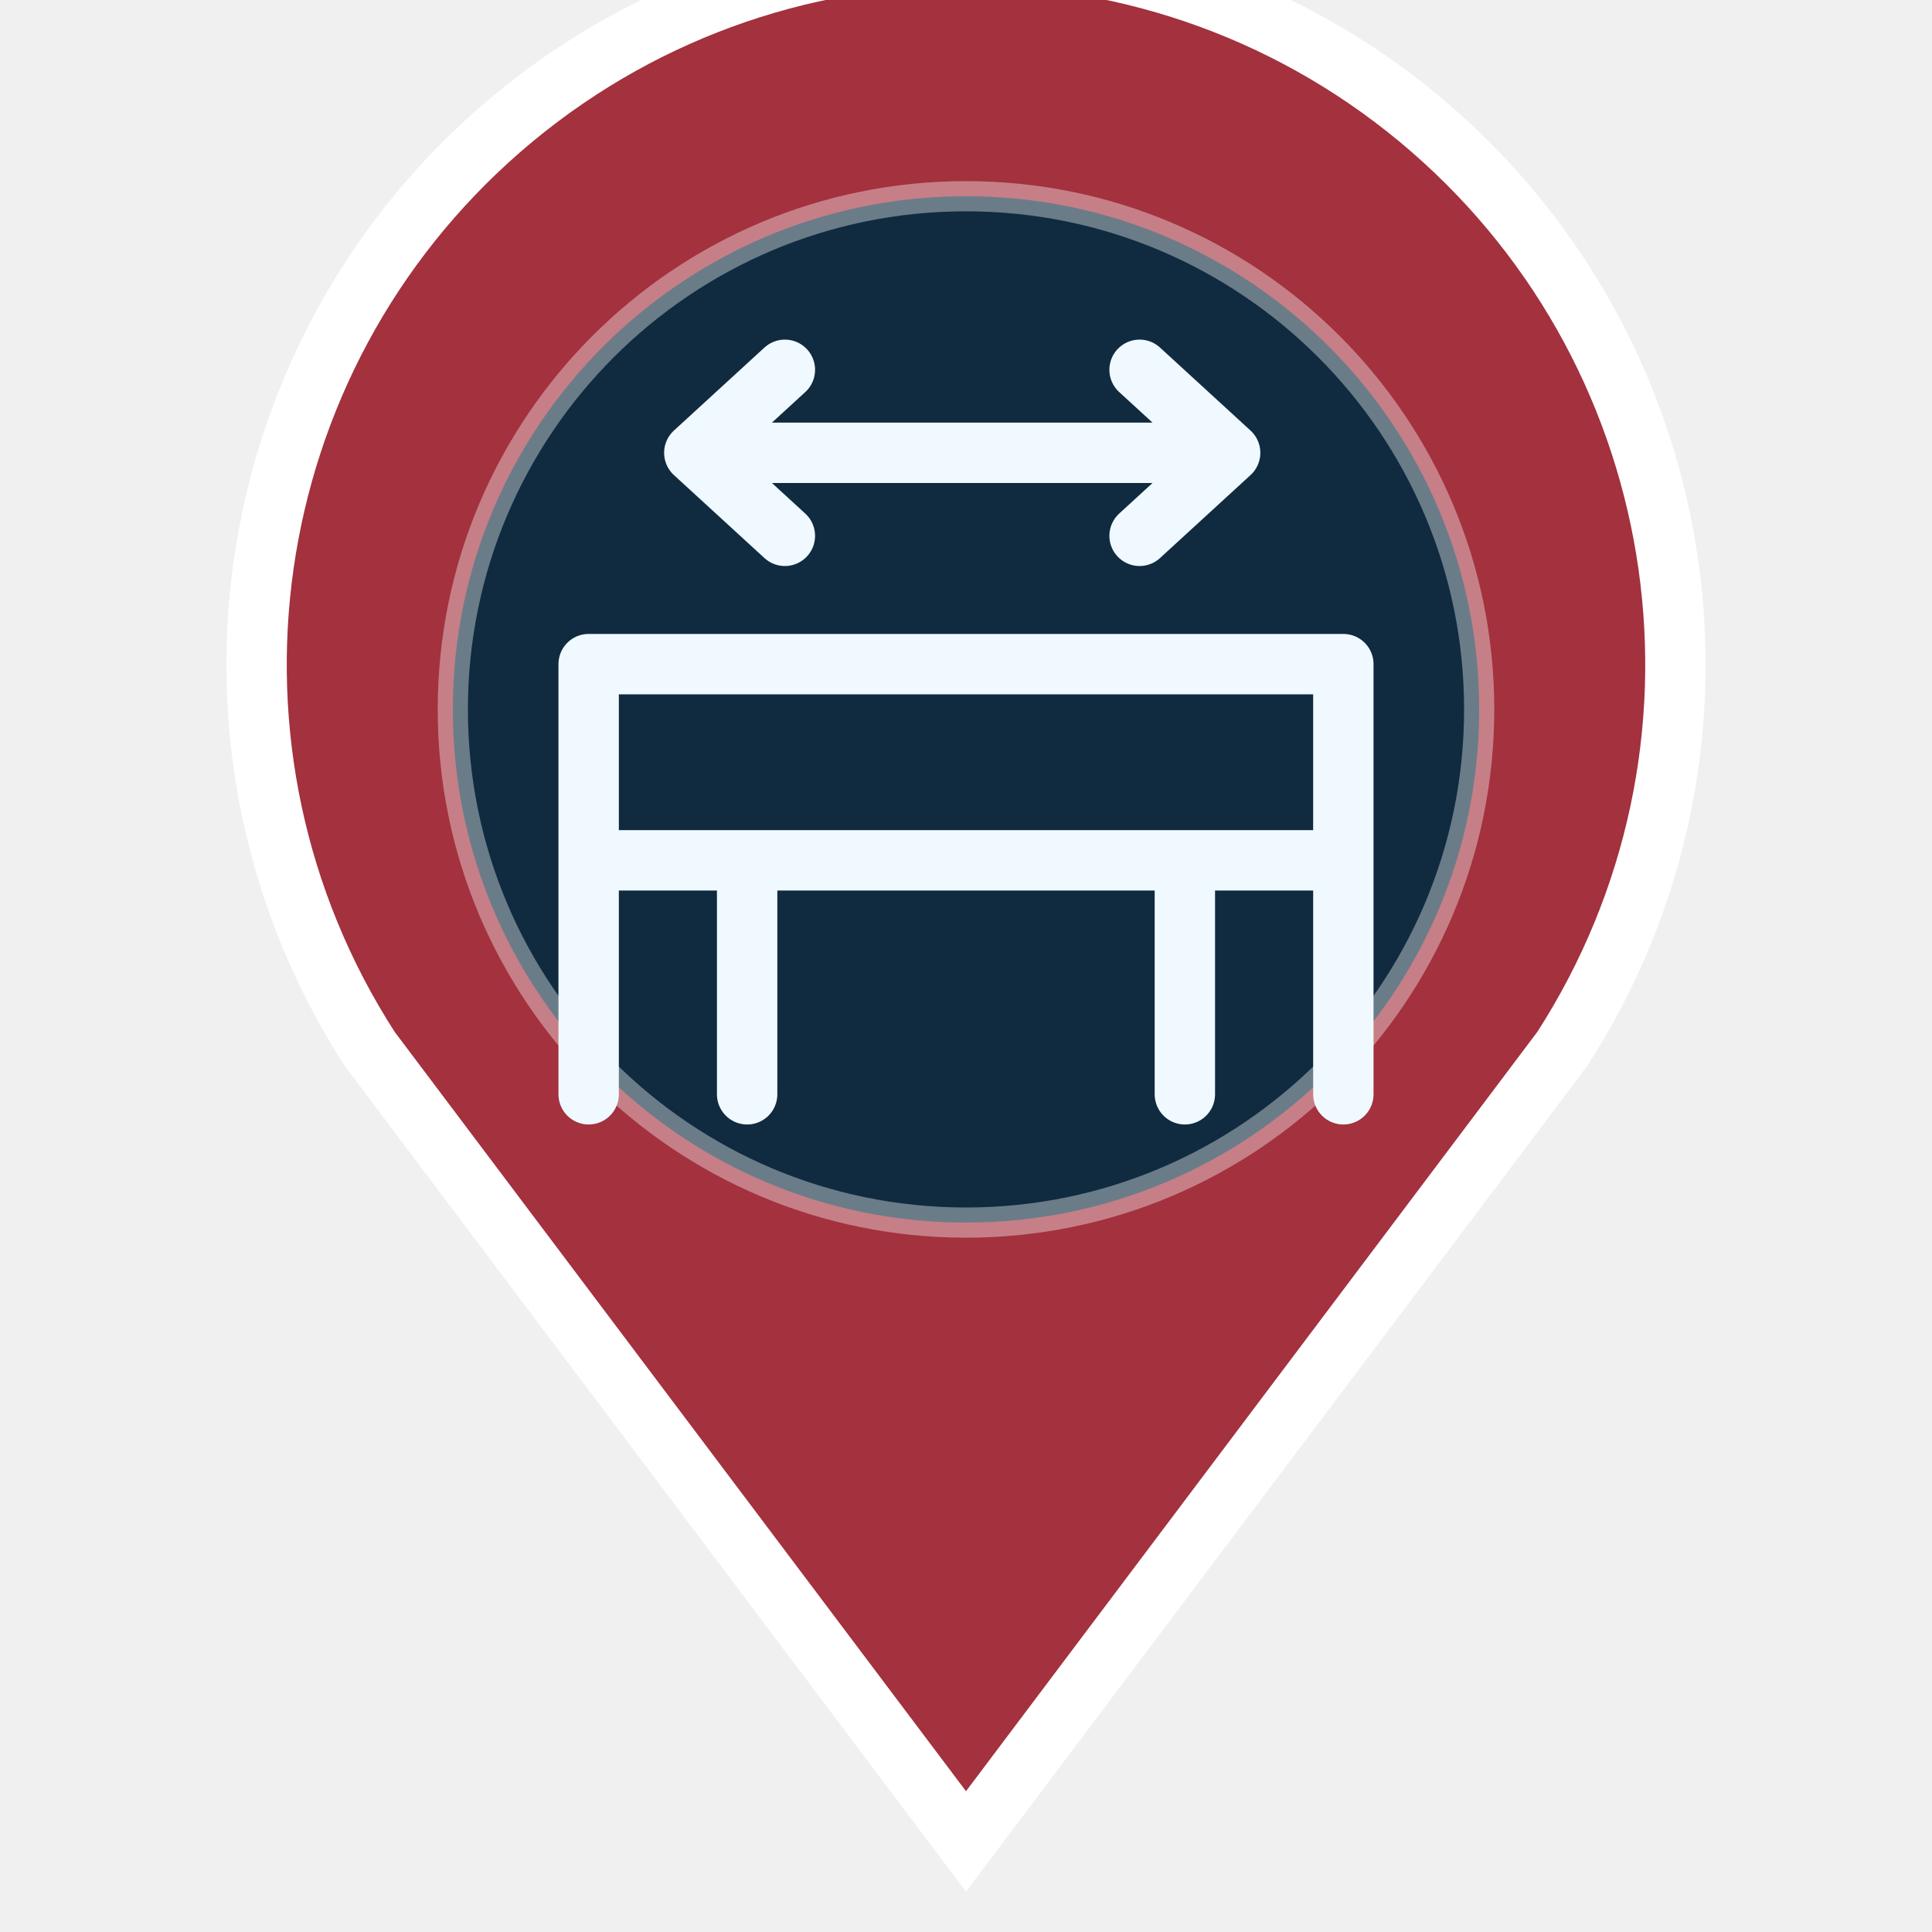
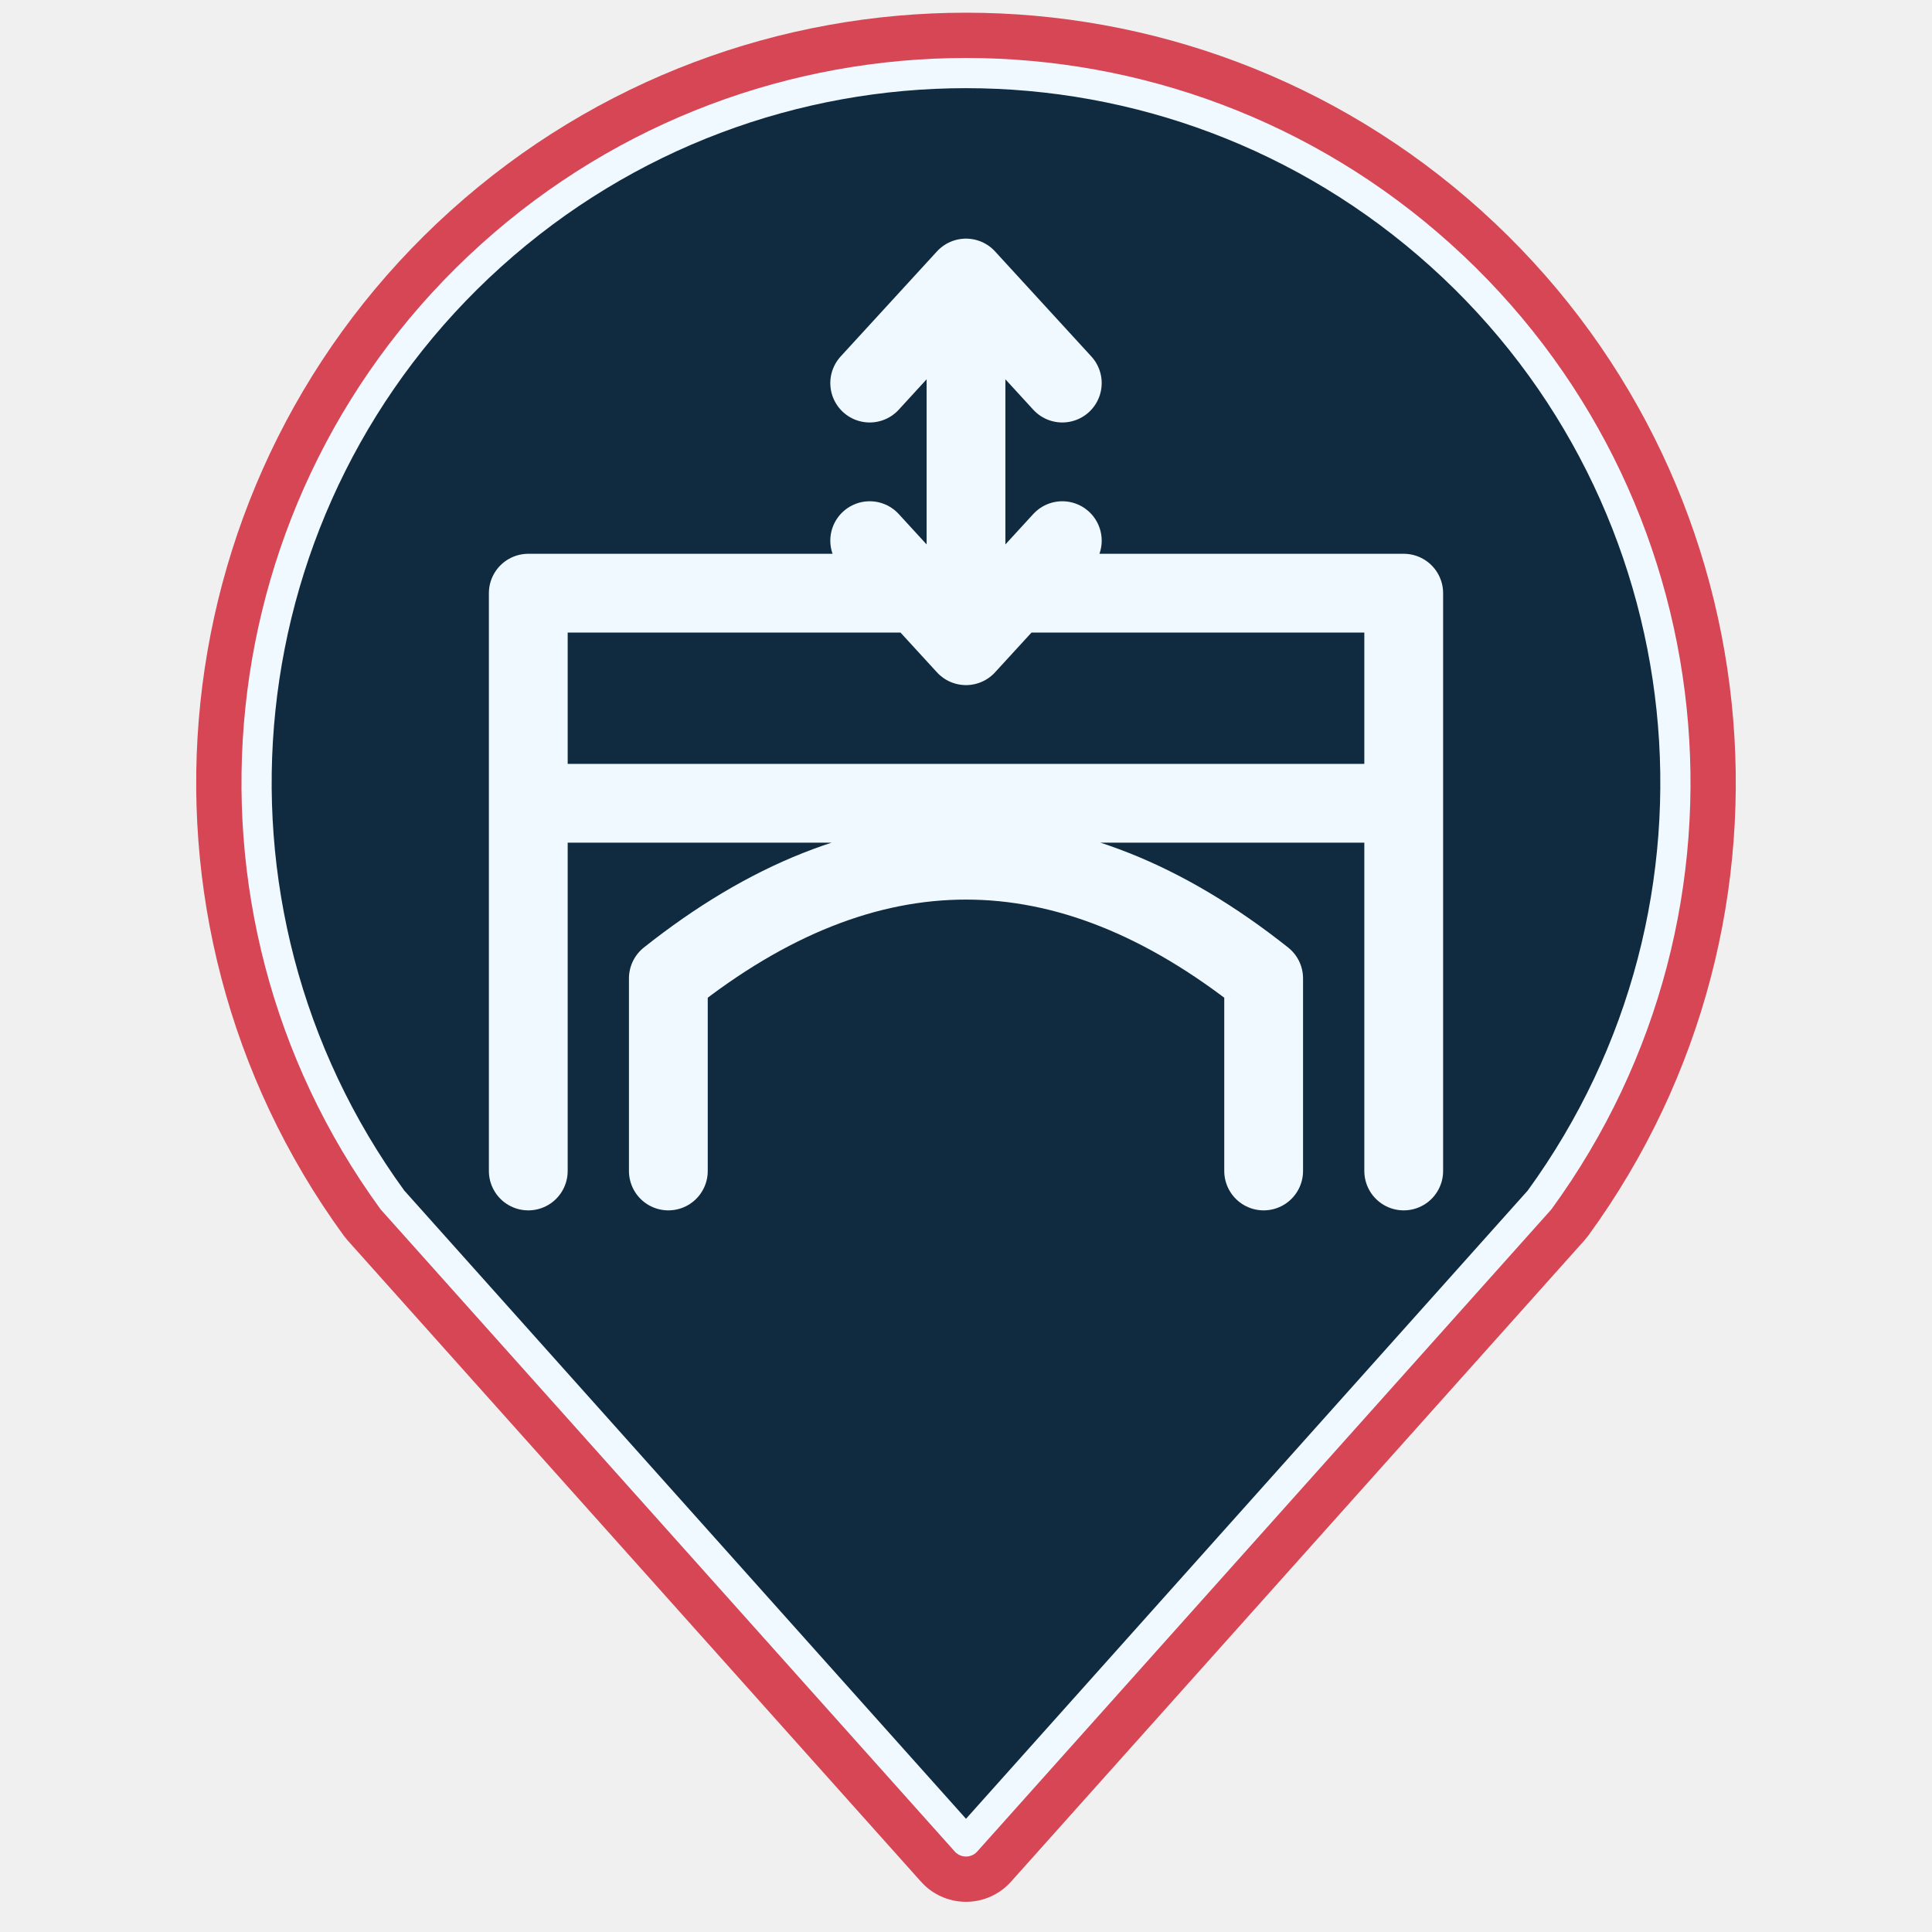
<svg xmlns="http://www.w3.org/2000/svg" width="256" height="256" viewBox="0 0 256 256">
-   <path d="M128 244 49 139a94 94 0 1 1 158 0Z" fill="#a3313e" stroke="#fff" stroke-width="8" />
-   <circle cx="128" cy="94" r="68" fill="#102b40" stroke="#ffffff" stroke-opacity=".38" stroke-width="4" />
-   <g fill="none" stroke="#f0f9ff" stroke-width="8" stroke-linecap="round" stroke-linejoin="round">
-     <path d="M78 145V88h100v57M80 114h95M99 145v-27m58 27v-27M92 60h71m-71 0 12-11M92 60l12 11m59-11-12-11m12 11-12 11" />
+   <path d="M128 244 52 159a94 94 0 1 1 152 0Z" fill="#102b40" stroke="#d64654" stroke-width="16" stroke-linejoin="round" />
+   <path d="M128 244 52 159a94 94 0 1 1 152 0Z" fill="#102b40" stroke="#f0f9ff" stroke-width="4" stroke-linejoin="round" />
+   <g transform="translate(-20.48 -15.36) scale(1.16)" fill="none" stroke="#f0f9ff" stroke-width="9" stroke-linecap="round" stroke-linejoin="round">
+     <path d="M78 147V81h100v66M78 105h100M94 147v-22q34-27 68 0v22M128 45v42m-11-30 11-12 11 12m-22 18 11 12 11-12" />
  </g>
</svg>
